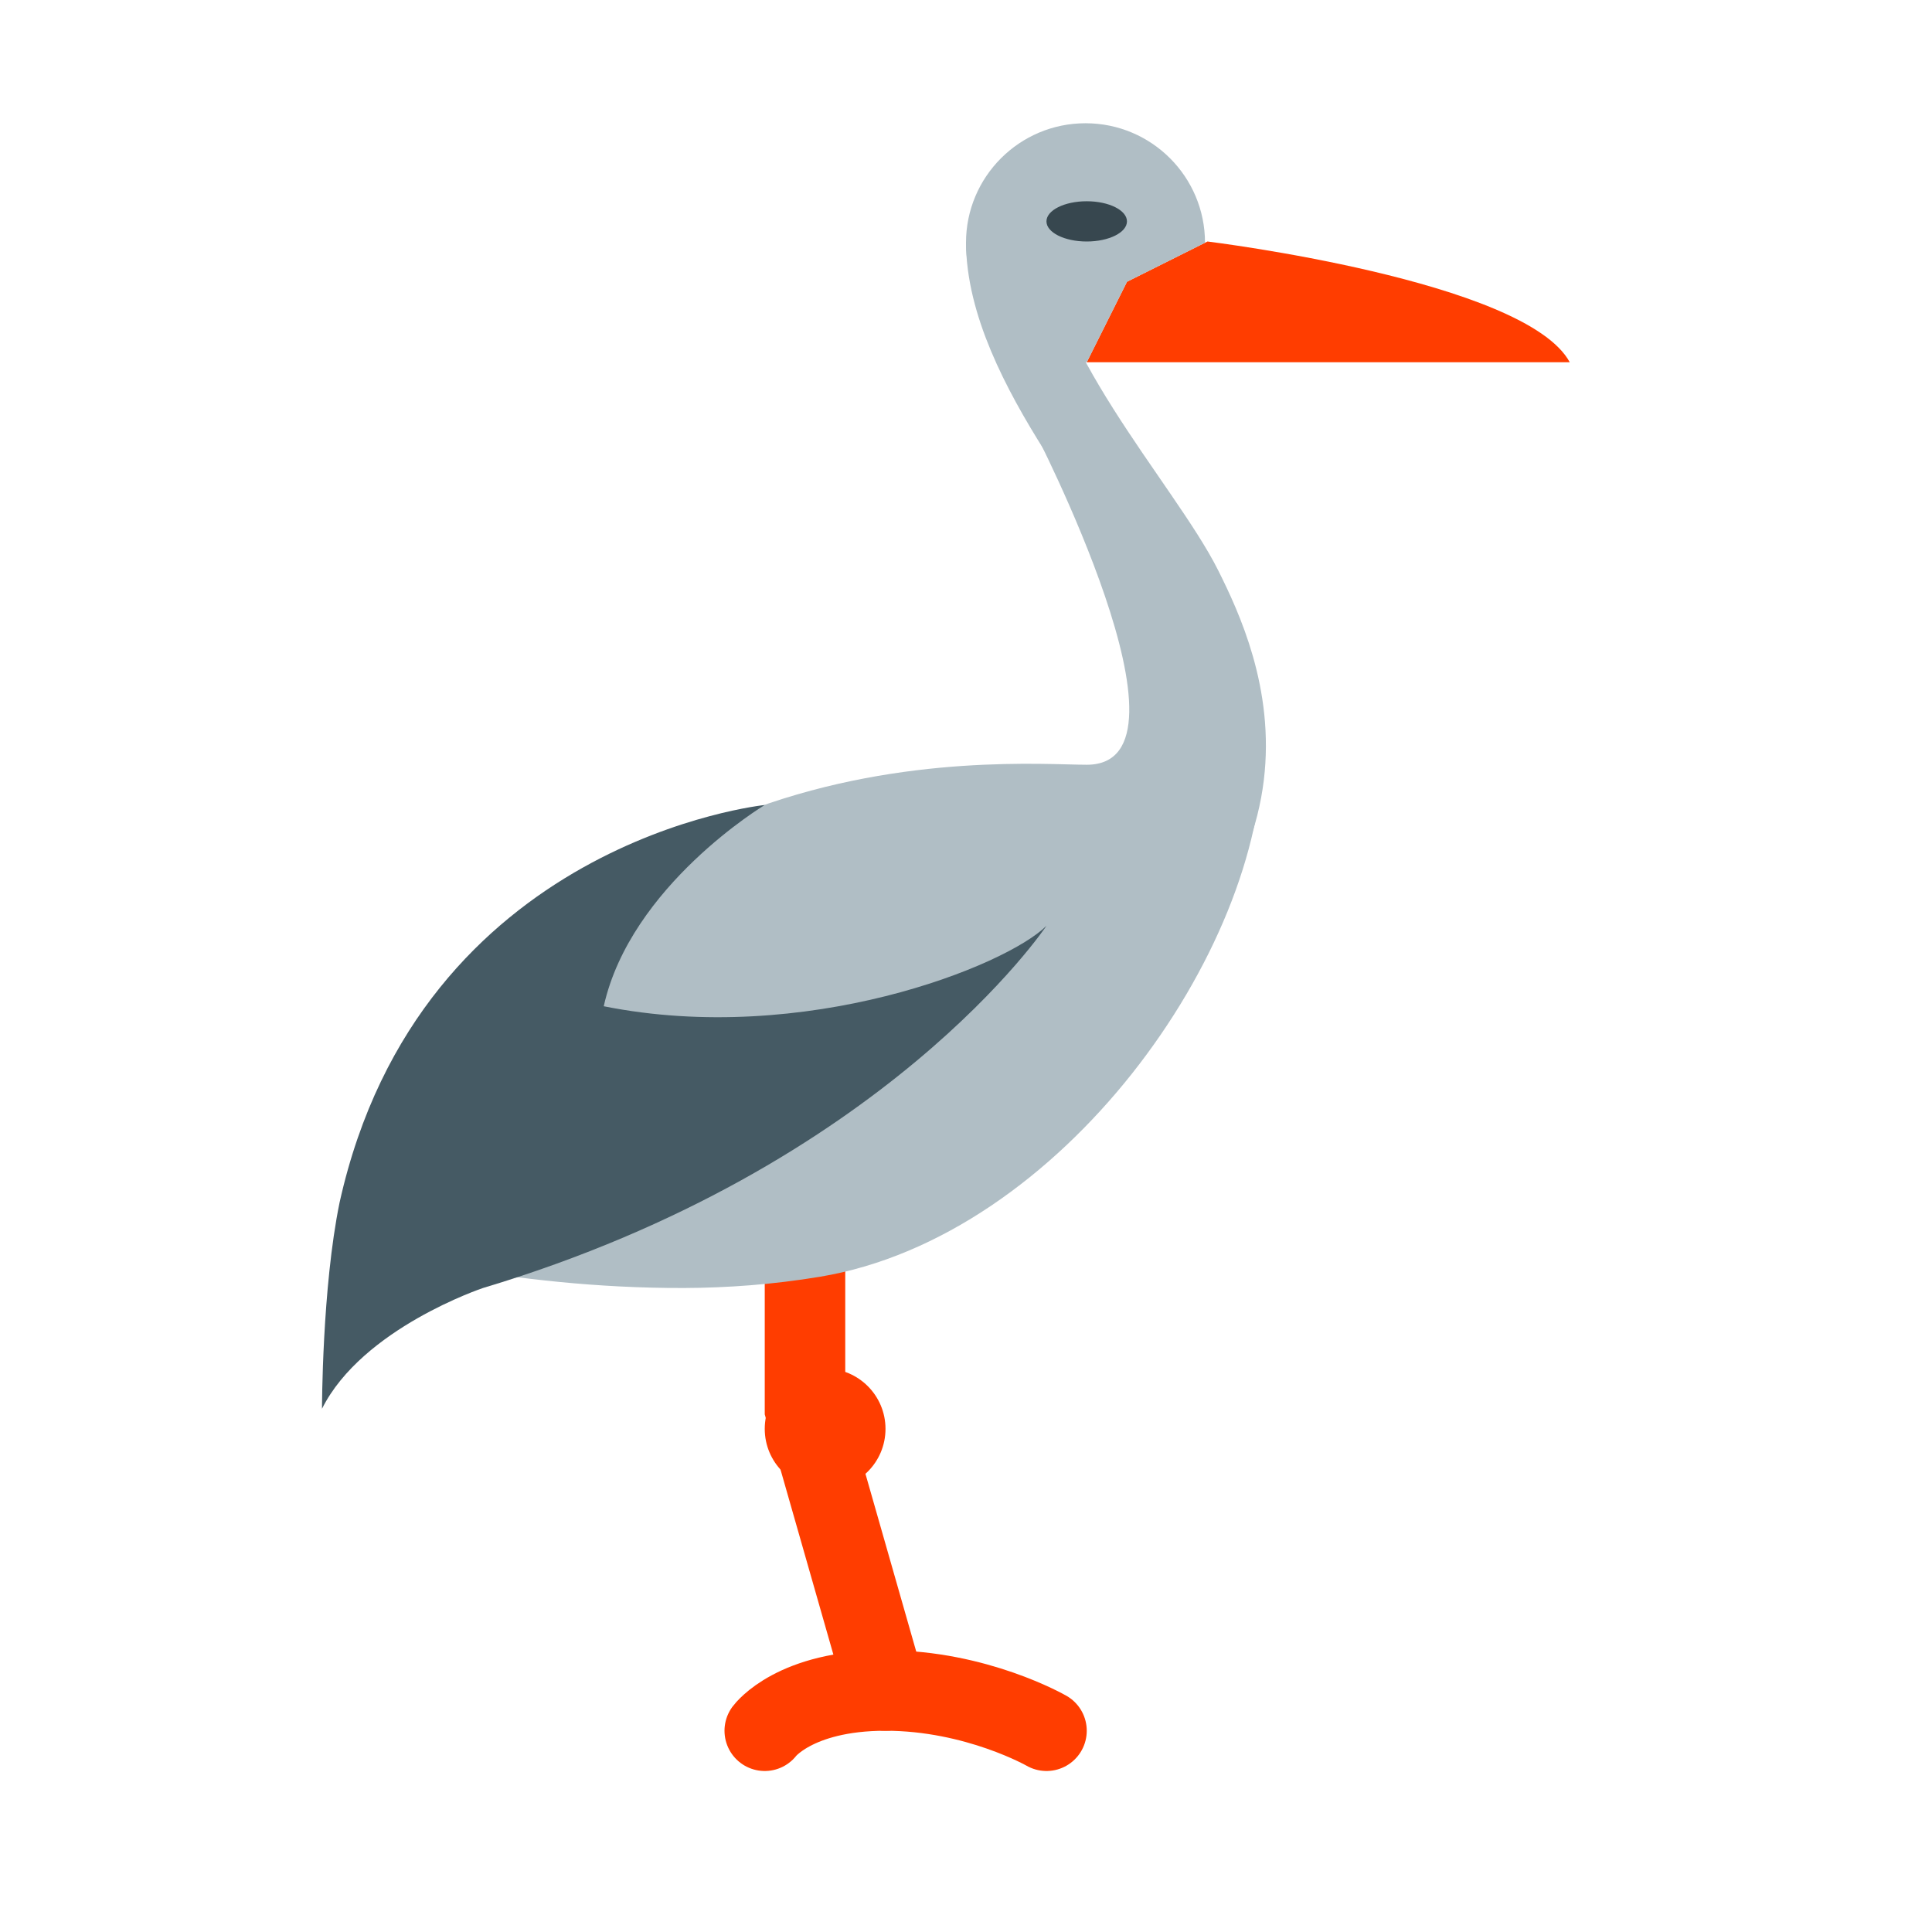
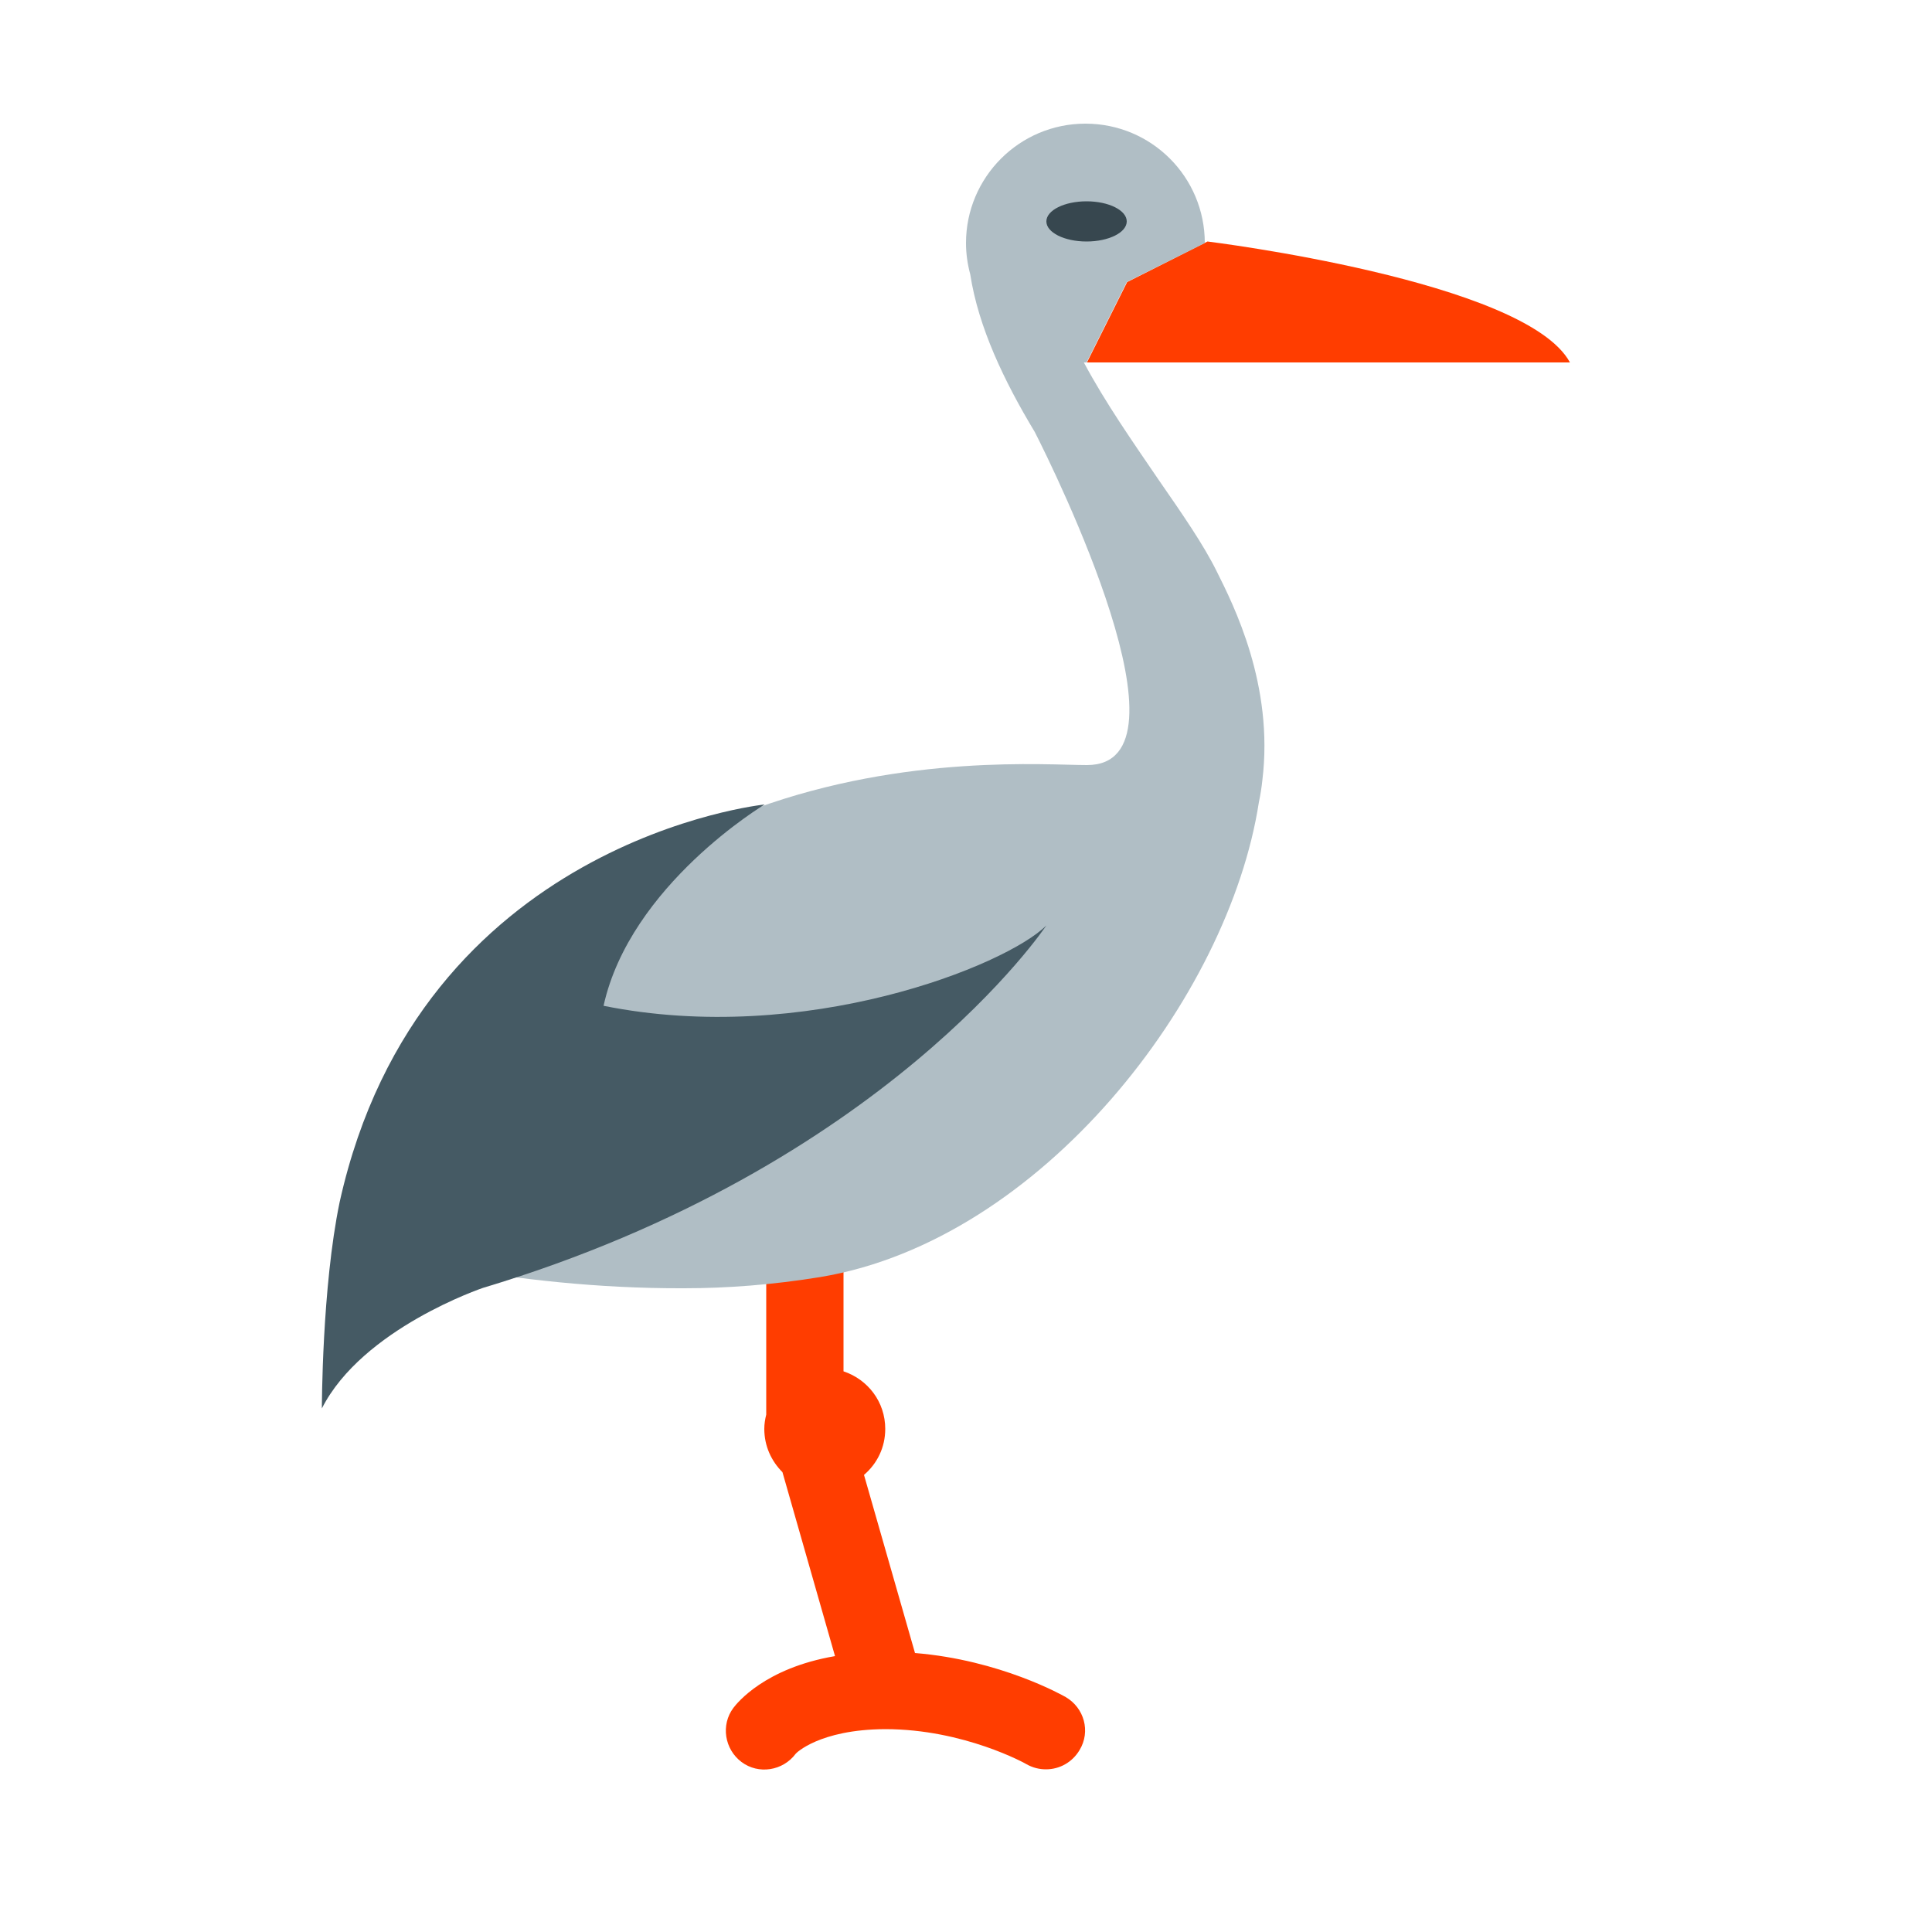
- <svg xmlns="http://www.w3.org/2000/svg" version="1.1" x="0px" y="0px" width="500" height="500" viewBox="0 0 48 48" enable-background="new 0 0 48 48" xml:space="preserve">
+ <svg xmlns="http://www.w3.org/2000/svg" version="1.1" id="Layer_1" x="0px" y="0px" width="500px" height="500px" viewBox="0 0 500 500" enable-background="new 0 0 500 500" xml:space="preserve">
  <g>
-     <polyline fill="none" stroke="#FF3D00" stroke-width="2" stroke-linecap="round" stroke-miterlimit="10" points="20,29 20,35    22,42  " />
-     <path fill="none" stroke="#FF3D00" stroke-width="2" stroke-linecap="round" stroke-miterlimit="10" d="M19,43c0,0,0.738-1,3-1   c2.261,0,4,1,4,1" />
-     <circle fill="#FF3D00" cx="20.5" cy="35.5" r="1.5" />
-     <path fill="#FF3D00" d="M30,6c0,0,7.898,0.966,9,3H27l1-2L30,6z" />
+     <path fill="#FF3D00" d="M275.8,439.2c-0.7-0.4-16.9-9.6-39-11.4l-13.2-46.1c3.4-2.9,5.5-7.1,5.5-11.9c0-7-4.5-12.8-10.8-14.9v-52.8   c0-5.5-4.5-10-10-10s-10,4.5-10,10V366v0.1c-0.3,1.2-0.5,2.4-0.5,3.7c0,4.4,1.8,8.3,4.7,11.2l13.6,47.6   c-18.2,3.1-25.4,12.2-26.3,13.4c-3.3,4.4-2.3,10.7,2.1,14c4.4,3.3,10.7,2.3,14-2.1c0-0.1,6.1-6.3,23.1-6.4c0,0,0,0,0.1,0l0,0   c20.4,0,36.5,9,36.6,9.1c1.6,0.9,3.3,1.3,5,1.3c3.5,0,6.8-1.8,8.7-5C282.3,448.1,280.6,442,275.8,439.2z" />
+     <path fill="#FF3D00" d="M312.5,62.5c0,0,82.3,10.1,93.8,31.3h-125L291.7,73L312.5,62.5z" />
  </g>
-   <g>
-     <path fill="none" stroke="#B0BEC5" stroke-width="2" d="M25,6c0,3,3.375,6.625,4.375,8.625s3.083,6.711-4,11" />
-     <path fill="#B0BEC5" d="M25.656,10.625C25.656,10.625,30,19,27,19c-2,0-13.969-1.125-18,12c0,0,3.611,1.015,8,1   c1.066-0.004,2.201-0.085,3.375-0.28c6-1,11-8.095,11-13.095S25.656,10.625,25.656,10.625z" />
-     <path fill="#B0BEC5" d="M28,7l1.938-0.969c0-1.64-1.329-2.969-2.969-2.969S24,4.392,24,6.031S25.329,9,26.969,9   c0.012,0,0.021-0.003,0.033-0.003L28,7z" />
-   </g>
-   <path fill="#455A64" d="M12,32c10-3,14-9,14-9c-1,1-6,3-11,2c0.667-3,4-5,4-5s-8.563,0.875-10.563,9.875C8,32,8,35,8,35  C9,33,12,32,12,32z" />
-   <ellipse fill="#37474F" cx="26.999" cy="5.5" rx="1" ry="0.5" />
+   <path fill="#B0BEC5" d="M314.9,147.9c-3.4-6.9-8.8-14.7-15.1-23.8c-6.4-9.4-13.7-19.8-19.3-30.3c0.1,0,0.3,0,0.4,0s0.2,0,0.3,0  L291.6,73l20.2-10.1c0-17.1-13.8-30.9-30.9-30.9S250,45.9,250,62.9c0,2.8,0.4,5.5,1.1,8.1c2.1,13.7,8.8,27.7,16.7,40.8  c5,9.8,42.7,86.2,13.5,86.2c-20.8,0-145.5-11.7-187.5,125c0,0,37.6,10.6,83.3,10.4c11.1,0,22.9-0.9,35.2-2.9  c57.2-9.5,105.7-72.3,113.5-122.9c0.4-1.9,0.7-3.8,0.9-5.7C329.7,177.3,319.3,156.7,314.9,147.9z" />
+   <path fill="#455A64" d="M125,333.3c104.2-31.3,145.8-93.8,145.8-93.8c-10.4,10.4-62.5,31.3-114.6,20.8c6.9-31.3,41.7-52.1,41.7-52.1  s-89.2,9.1-110,102.9c-4.6,22.1-4.6,53.4-4.6,53.4C93.8,343.8,125,333.3,125,333.3z" />
+   <ellipse fill="#37474F" cx="281.2" cy="57.3" rx="10.4" ry="5.2" />
</svg>
